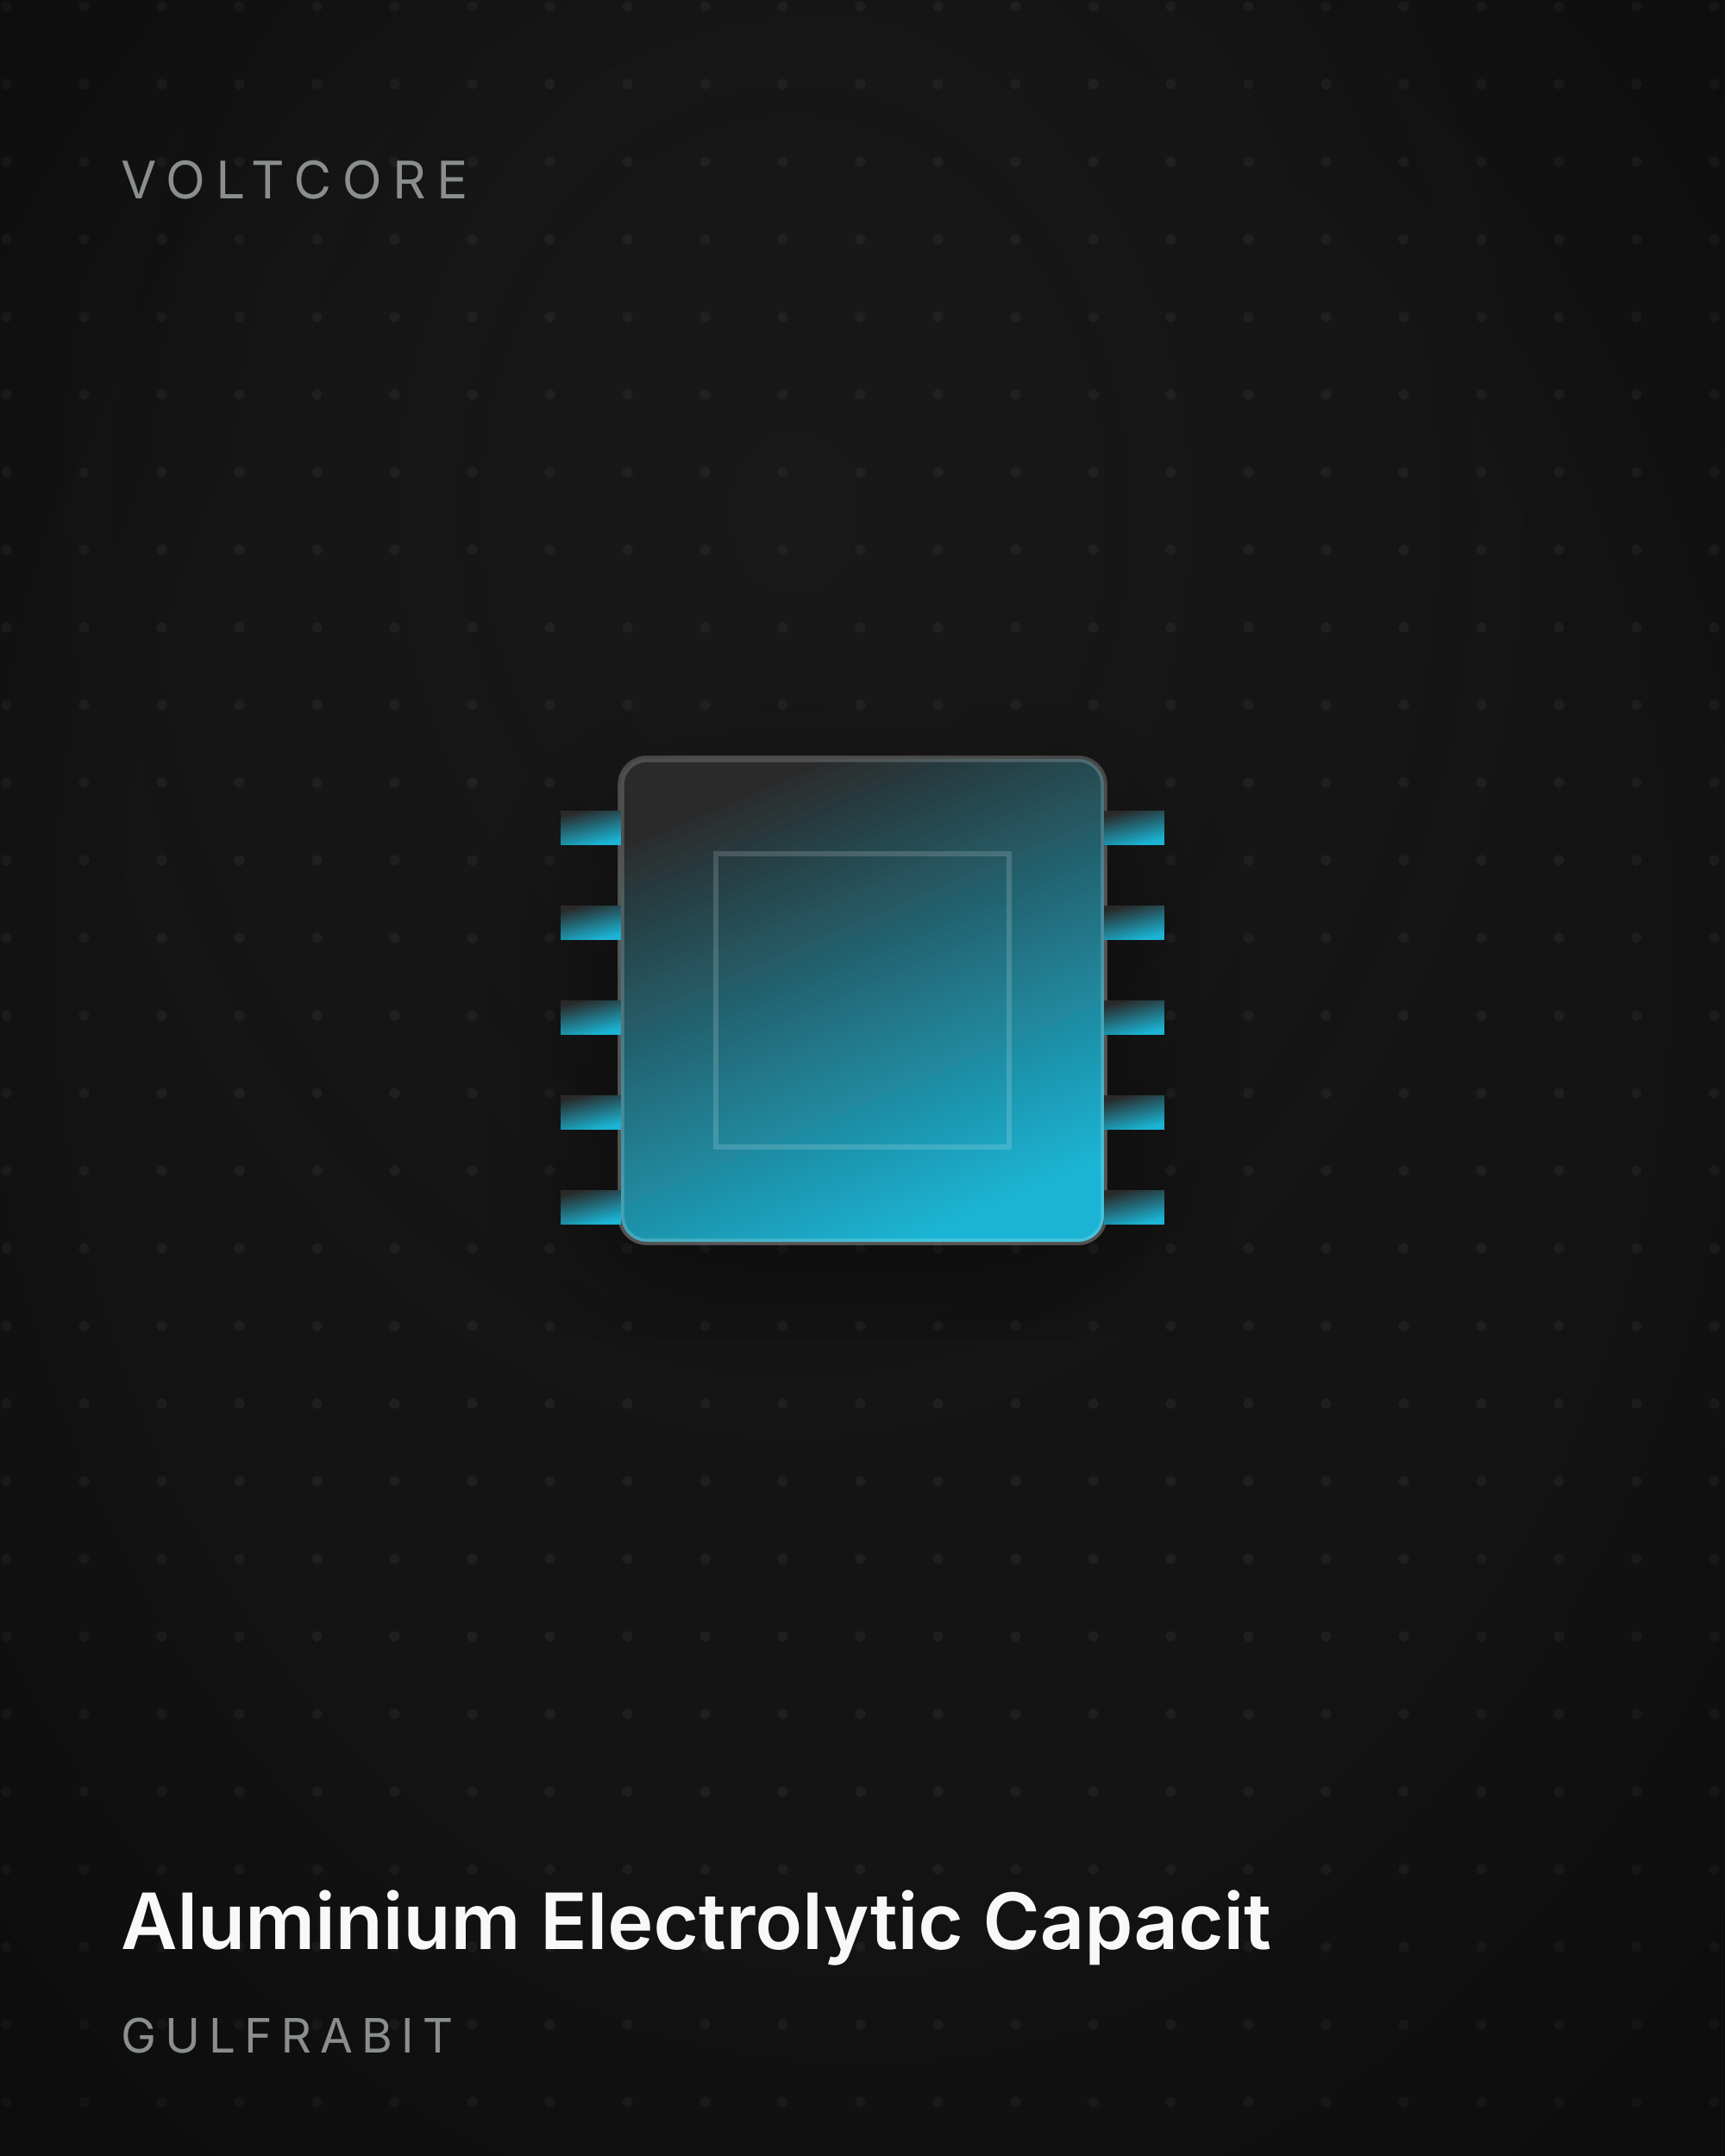
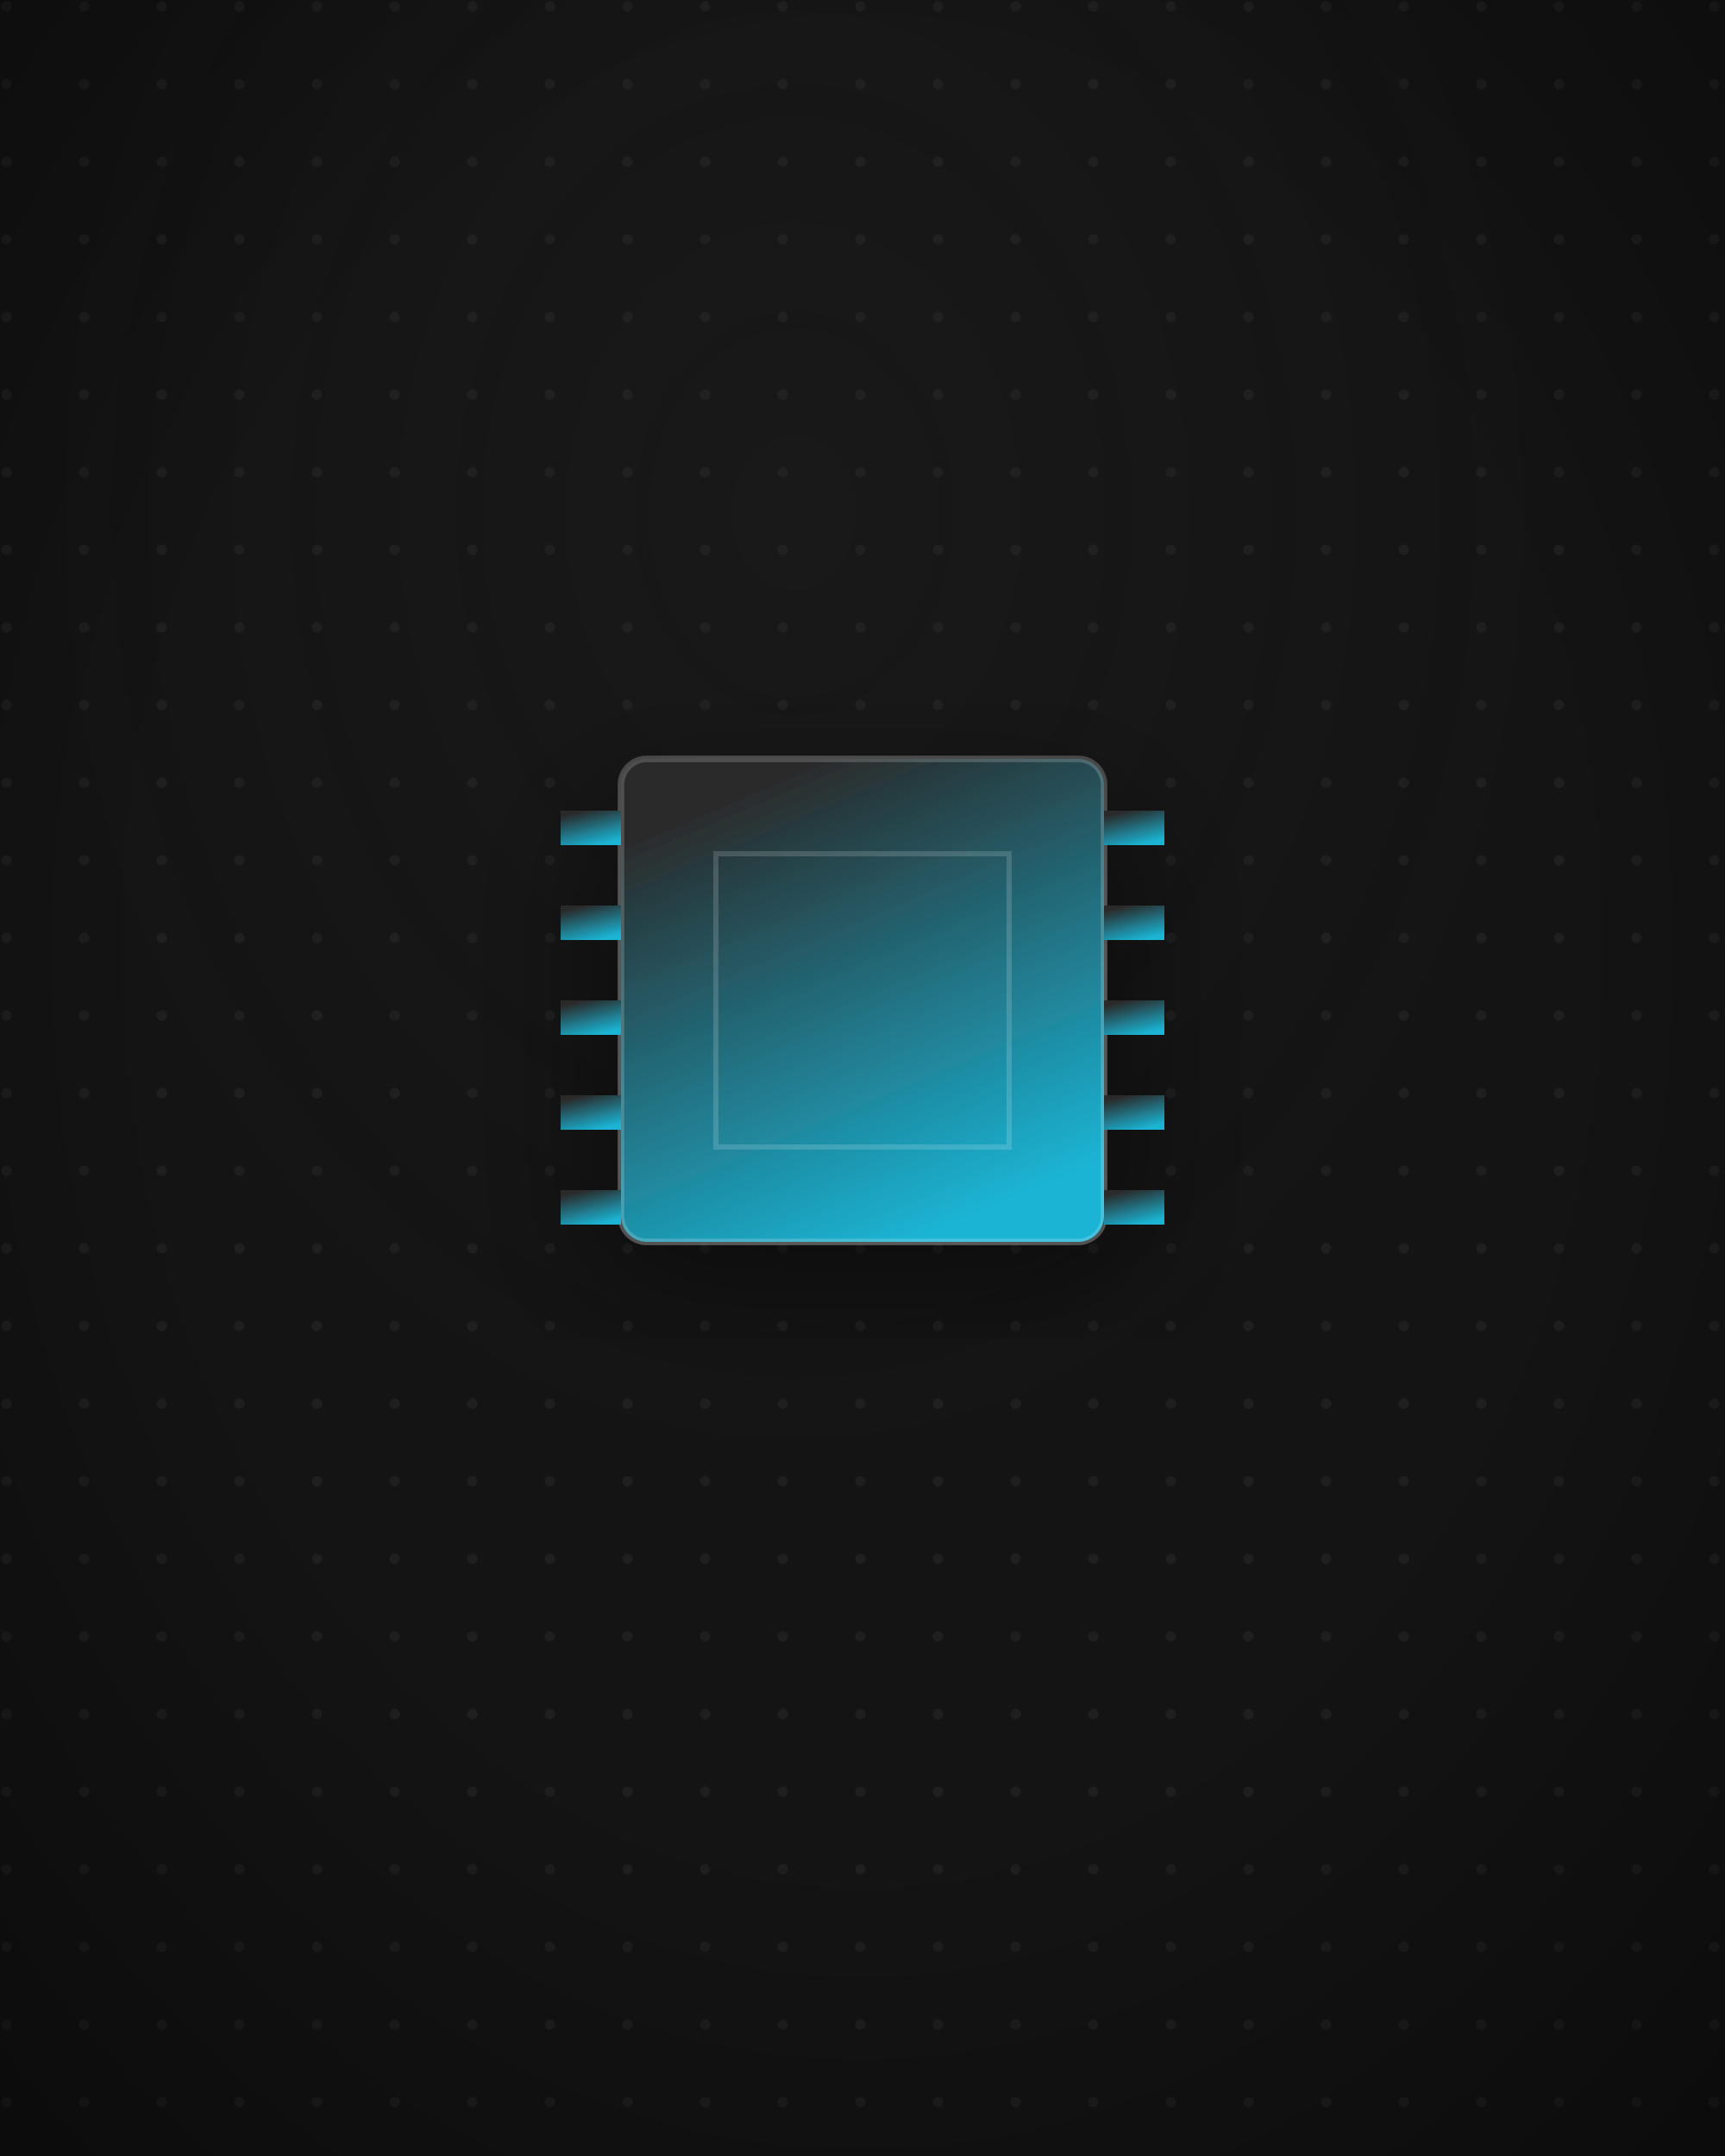
<svg xmlns="http://www.w3.org/2000/svg" viewBox="0 0 400 500" width="400" height="500" role="img" aria-label="Aluminium Electrolytic Capacitor 1000µF 25V — Bag 200">
  <defs>
    <linearGradient id="accent" gradientTransform="rotate(67 .5 .5)">
      <stop offset="0" stop-color="#2A2A2A" />
      <stop offset="1" stop-color="#1BB4D4" />
    </linearGradient>
    <radialGradient id="glow" cx="46%" cy="24%" r="75%">
      <stop offset="0" stop-color="#2A2A2A" stop-opacity=".22" />
      <stop offset="60%" stop-color="#2A2A2A" stop-opacity="0" />
    </radialGradient>
    <radialGradient id="vig" cx="50%" cy="44%" r="75%">
      <stop offset="55%" stop-color="#000" stop-opacity="0" />
      <stop offset="100%" stop-color="#000" stop-opacity=".42" />
    </radialGradient>
    <pattern id="dots" width="18" height="18" patternUnits="userSpaceOnUse">
      <circle cx="1.5" cy="1.5" r="1.2" fill="#ffffff" fill-opacity=".05" />
    </pattern>
    <filter id="soft" x="-20%" y="-20%" width="140%" height="140%">
      <feDropShadow dx="0" dy="10" stdDeviation="16" flood-color="#000" flood-opacity=".45" />
    </filter>
  </defs>
  <rect width="400" height="500" fill="#141414" />
  <rect width="400" height="500" fill="url(#dots)" />
  <rect width="400" height="500" fill="url(#glow)" />
  <g filter="url(#soft)" transform="translate(200 232) scale(1.0) translate(-200 -232)">
    <rect fill="url(#accent)" stroke="rgba(255,255,255,.18)" stroke-width="1.5" x="144" y="176" rx="6" width="112" height="112" />
    <rect stroke="rgba(255,255,255,.16)" fill="none" stroke-width="1.2" x="166" y="198" width="68" height="68" />
    <rect fill="url(#accent)" x="130" y="188" width="14" height="8" />
    <rect fill="url(#accent)" x="256" y="188" width="14" height="8" />
    <rect fill="url(#accent)" x="130" y="210" width="14" height="8" />
    <rect fill="url(#accent)" x="256" y="210" width="14" height="8" />
    <rect fill="url(#accent)" x="130" y="232" width="14" height="8" />
    <rect fill="url(#accent)" x="256" y="232" width="14" height="8" />
    <rect fill="url(#accent)" x="130" y="254" width="14" height="8" />
    <rect fill="url(#accent)" x="256" y="254" width="14" height="8" />
    <rect fill="url(#accent)" x="130" y="276" width="14" height="8" />
    <rect fill="url(#accent)" x="256" y="276" width="14" height="8" />
  </g>
  <rect width="400" height="500" fill="url(#vig)" />
-   <text x="28" y="46" font-family="Inter, sans-serif" font-size="12" letter-spacing="2.5" fill="#8A8F8C">VOLTCORE</text>
-   <text x="28" y="452" font-family="Inter, sans-serif" font-size="18" font-weight="600" fill="#F7F8F7">Aluminium Electrolytic Capacit</text>
-   <text x="28" y="476" font-family="Inter, sans-serif" font-size="11" letter-spacing="2" fill="#8A8F8C">GULFRABIT</text>
</svg>
